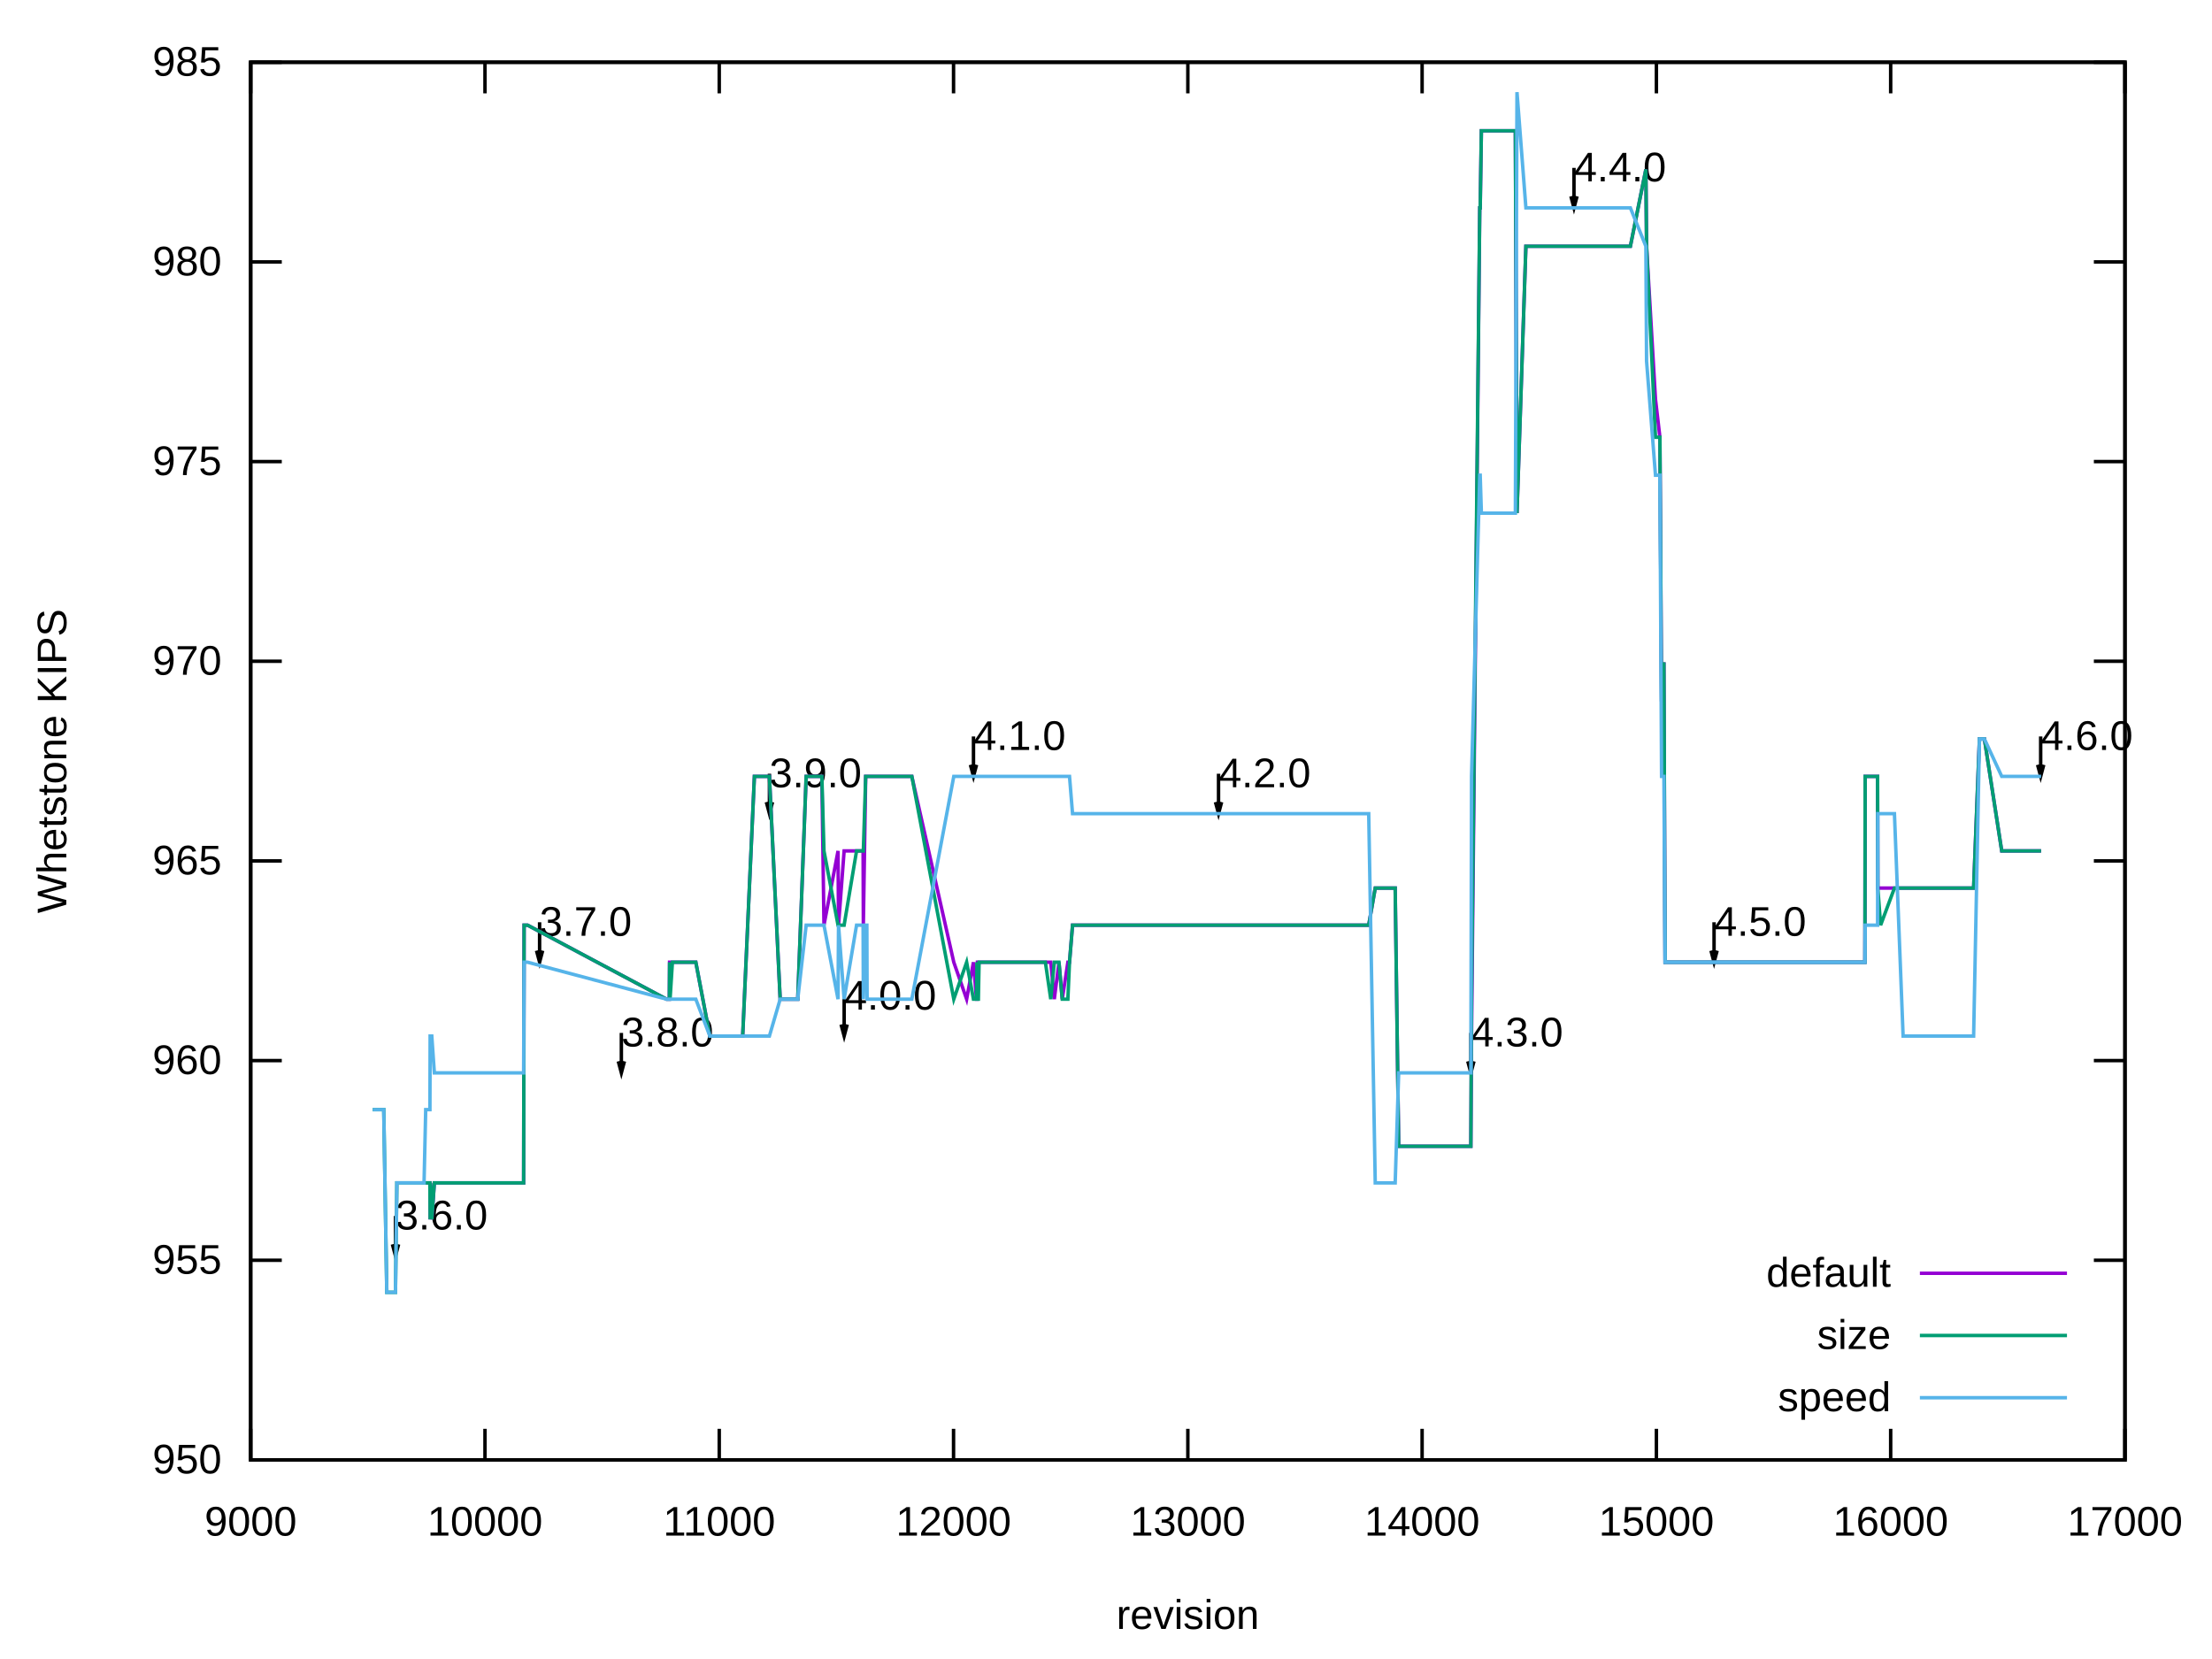
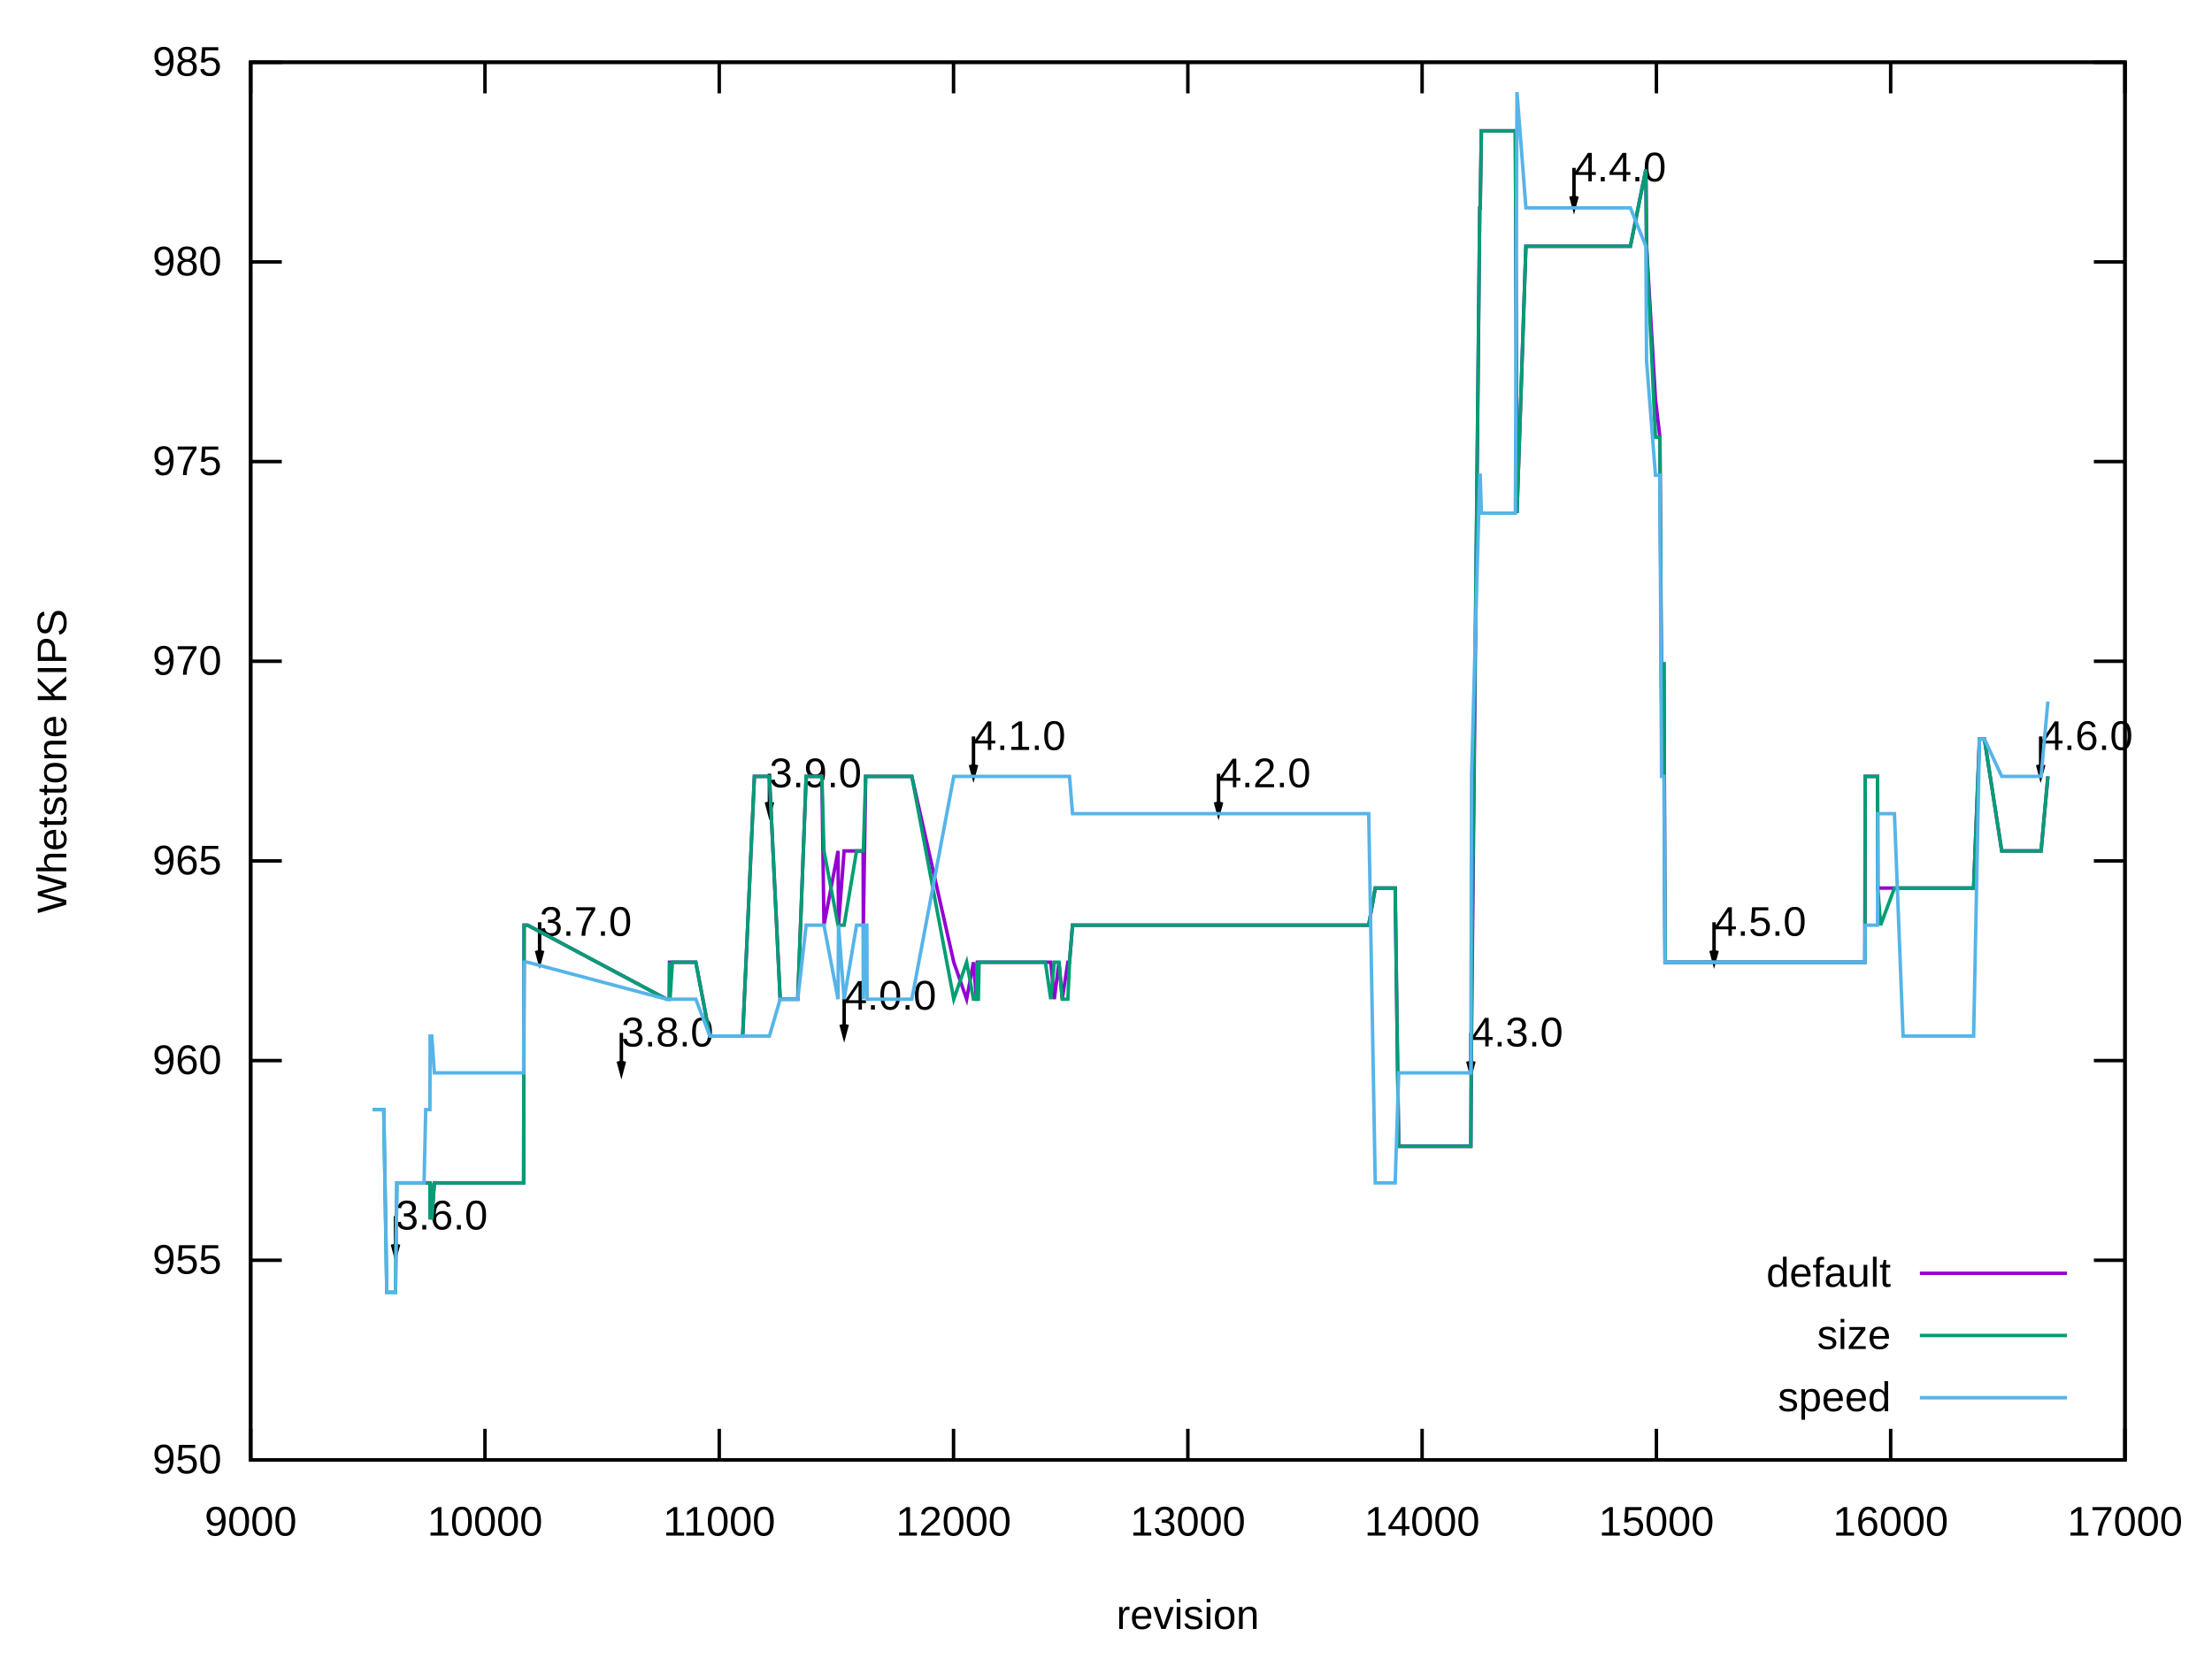
<svg xmlns="http://www.w3.org/2000/svg" xmlns:xlink="http://www.w3.org/1999/xlink" width="640" height="480" viewBox="0 0 640 480">
  <g id="gnuplot_canvas">
    <rect x="0" y="0" width="640" height="480" fill="none" />
    <defs>
      <circle id="gpDot" r="0.5" stroke-width="0.5" stroke="currentColor" />
      <path id="gpPt0" stroke-width="0.222" stroke="currentColor" d="M-1,0 h2 M0,-1 v2" />
      <path id="gpPt1" stroke-width="0.222" stroke="currentColor" d="M-1,-1 L1,1 M1,-1 L-1,1" />
      <path id="gpPt2" stroke-width="0.222" stroke="currentColor" d="M-1,0 L1,0 M0,-1 L0,1 M-1,-1 L1,1 M-1,1 L1,-1" />
      <rect id="gpPt3" stroke-width="0.222" stroke="currentColor" x="-1" y="-1" width="2" height="2" />
      <rect id="gpPt4" stroke-width="0.222" stroke="currentColor" fill="currentColor" x="-1" y="-1" width="2" height="2" />
      <circle id="gpPt5" stroke-width="0.222" stroke="currentColor" cx="0" cy="0" r="1" />
      <use xlink:href="#gpPt5" id="gpPt6" fill="currentColor" stroke="none" />
      <path id="gpPt7" stroke-width="0.222" stroke="currentColor" d="M0,-1.33 L-1.33,0.67 L1.33,0.67 z" />
      <use xlink:href="#gpPt7" id="gpPt8" fill="currentColor" stroke="none" />
      <use xlink:href="#gpPt7" id="gpPt9" stroke="currentColor" transform="rotate(180)" />
      <use xlink:href="#gpPt9" id="gpPt10" fill="currentColor" stroke="none" />
      <use xlink:href="#gpPt3" id="gpPt11" stroke="currentColor" transform="rotate(45)" />
      <use xlink:href="#gpPt11" id="gpPt12" fill="currentColor" stroke="none" />
      <path id="gpPt13" stroke-width="0.222" stroke="currentColor" d="M0,1.330 L1.265,0.411 L0.782,-1.067 L-0.782,-1.076 L-1.265,0.411 z" />
      <use xlink:href="#gpPt13" id="gpPt14" fill="currentColor" stroke="none" />
      <filter id="textbox" filterUnits="objectBoundingBox" x="0" y="0" height="1" width="1">
        <feFlood flood-color="white" flood-opacity="1" result="bgnd" />
        <feComposite in="SourceGraphic" in2="bgnd" operator="atop" />
      </filter>
      <filter id="greybox" filterUnits="objectBoundingBox" x="0" y="0" height="1" width="1">
        <feFlood flood-color="lightgrey" flood-opacity="1" result="grey" />
        <feComposite in="SourceGraphic" in2="grey" operator="atop" />
      </filter>
    </defs>
    <g fill="none" color="white" stroke="currentColor" stroke-width="1.00" stroke-linecap="butt" stroke-linejoin="miter">
</g>
    <g fill="none" color="black" stroke="currentColor" stroke-width="1.00" stroke-linecap="butt" stroke-linejoin="miter">
      <path stroke="black" d="M72.53,422.40 L81.53,422.40 M614.82,422.40 L605.82,422.40  " />
      <g transform="translate(64.14,426.30)" stroke="none" fill="black" font-family="Arial" font-size="12.00" text-anchor="end">
        <text>
          <tspan font-family="Arial"> 950</tspan>
        </text>
      </g>
    </g>
    <g fill="none" color="black" stroke="currentColor" stroke-width="1.00" stroke-linecap="butt" stroke-linejoin="miter">
      <path stroke="black" d="M72.53,364.63 L81.53,364.63 M614.82,364.63 L605.82,364.63  " />
      <g transform="translate(64.14,368.53)" stroke="none" fill="black" font-family="Arial" font-size="12.00" text-anchor="end">
        <text>
          <tspan font-family="Arial"> 955</tspan>
        </text>
      </g>
    </g>
    <g fill="none" color="black" stroke="currentColor" stroke-width="1.00" stroke-linecap="butt" stroke-linejoin="miter">
      <path stroke="black" d="M72.53,306.86 L81.53,306.86 M614.82,306.86 L605.82,306.86  " />
      <g transform="translate(64.14,310.76)" stroke="none" fill="black" font-family="Arial" font-size="12.00" text-anchor="end">
        <text>
          <tspan font-family="Arial"> 960</tspan>
        </text>
      </g>
    </g>
    <g fill="none" color="black" stroke="currentColor" stroke-width="1.00" stroke-linecap="butt" stroke-linejoin="miter">
      <path stroke="black" d="M72.53,249.09 L81.53,249.09 M614.82,249.09 L605.82,249.09  " />
      <g transform="translate(64.14,252.99)" stroke="none" fill="black" font-family="Arial" font-size="12.00" text-anchor="end">
        <text>
          <tspan font-family="Arial"> 965</tspan>
        </text>
      </g>
    </g>
    <g fill="none" color="black" stroke="currentColor" stroke-width="1.00" stroke-linecap="butt" stroke-linejoin="miter">
      <path stroke="black" d="M72.53,191.32 L81.53,191.32 M614.82,191.32 L605.82,191.32  " />
      <g transform="translate(64.14,195.22)" stroke="none" fill="black" font-family="Arial" font-size="12.00" text-anchor="end">
        <text>
          <tspan font-family="Arial"> 970</tspan>
        </text>
      </g>
    </g>
    <g fill="none" color="black" stroke="currentColor" stroke-width="1.00" stroke-linecap="butt" stroke-linejoin="miter">
      <path stroke="black" d="M72.53,133.55 L81.53,133.55 M614.82,133.55 L605.82,133.55  " />
      <g transform="translate(64.14,137.45)" stroke="none" fill="black" font-family="Arial" font-size="12.00" text-anchor="end">
        <text>
          <tspan font-family="Arial"> 975</tspan>
        </text>
      </g>
    </g>
    <g fill="none" color="black" stroke="currentColor" stroke-width="1.00" stroke-linecap="butt" stroke-linejoin="miter">
      <path stroke="black" d="M72.53,75.78 L81.53,75.78 M614.82,75.78 L605.82,75.78  " />
      <g transform="translate(64.14,79.68)" stroke="none" fill="black" font-family="Arial" font-size="12.00" text-anchor="end">
        <text>
          <tspan font-family="Arial"> 980</tspan>
        </text>
      </g>
    </g>
    <g fill="none" color="black" stroke="currentColor" stroke-width="1.00" stroke-linecap="butt" stroke-linejoin="miter">
      <path stroke="black" d="M72.53,18.01 L81.53,18.01 M614.82,18.01 L605.82,18.01  " />
      <g transform="translate(64.14,21.91)" stroke="none" fill="black" font-family="Arial" font-size="12.00" text-anchor="end">
        <text>
          <tspan font-family="Arial"> 985</tspan>
        </text>
      </g>
    </g>
    <g fill="none" color="black" stroke="currentColor" stroke-width="1.00" stroke-linecap="butt" stroke-linejoin="miter">
      <path stroke="black" d="M72.53,422.40 L72.53,413.40 M72.53,18.01 L72.53,27.01  " />
      <g transform="translate(72.53,444.30)" stroke="none" fill="black" font-family="Arial" font-size="12.00" text-anchor="middle">
        <text>
          <tspan font-family="Arial"> 9000</tspan>
        </text>
      </g>
    </g>
    <g fill="none" color="black" stroke="currentColor" stroke-width="1.00" stroke-linecap="butt" stroke-linejoin="miter">
      <path stroke="black" d="M140.32,422.40 L140.32,413.40 M140.32,18.01 L140.32,27.01  " />
      <g transform="translate(140.32,444.30)" stroke="none" fill="black" font-family="Arial" font-size="12.00" text-anchor="middle">
        <text>
          <tspan font-family="Arial"> 10000</tspan>
        </text>
      </g>
    </g>
    <g fill="none" color="black" stroke="currentColor" stroke-width="1.00" stroke-linecap="butt" stroke-linejoin="miter">
      <path stroke="black" d="M208.10,422.40 L208.10,413.40 M208.10,18.01 L208.10,27.01  " />
      <g transform="translate(208.10,444.30)" stroke="none" fill="black" font-family="Arial" font-size="12.00" text-anchor="middle">
        <text>
          <tspan font-family="Arial"> 11000</tspan>
        </text>
      </g>
    </g>
    <g fill="none" color="black" stroke="currentColor" stroke-width="1.00" stroke-linecap="butt" stroke-linejoin="miter">
      <path stroke="black" d="M275.89,422.40 L275.89,413.40 M275.89,18.01 L275.89,27.01  " />
      <g transform="translate(275.89,444.30)" stroke="none" fill="black" font-family="Arial" font-size="12.00" text-anchor="middle">
        <text>
          <tspan font-family="Arial"> 12000</tspan>
        </text>
      </g>
    </g>
    <g fill="none" color="black" stroke="currentColor" stroke-width="1.00" stroke-linecap="butt" stroke-linejoin="miter">
      <path stroke="black" d="M343.68,422.40 L343.68,413.40 M343.68,18.01 L343.68,27.01  " />
      <g transform="translate(343.68,444.30)" stroke="none" fill="black" font-family="Arial" font-size="12.00" text-anchor="middle">
        <text>
          <tspan font-family="Arial"> 13000</tspan>
        </text>
      </g>
    </g>
    <g fill="none" color="black" stroke="currentColor" stroke-width="1.00" stroke-linecap="butt" stroke-linejoin="miter">
      <path stroke="black" d="M411.46,422.40 L411.46,413.40 M411.46,18.01 L411.46,27.01  " />
      <g transform="translate(411.46,444.30)" stroke="none" fill="black" font-family="Arial" font-size="12.00" text-anchor="middle">
        <text>
          <tspan font-family="Arial"> 14000</tspan>
        </text>
      </g>
    </g>
    <g fill="none" color="black" stroke="currentColor" stroke-width="1.00" stroke-linecap="butt" stroke-linejoin="miter">
      <path stroke="black" d="M479.25,422.40 L479.25,413.40 M479.25,18.01 L479.25,27.01  " />
      <g transform="translate(479.25,444.30)" stroke="none" fill="black" font-family="Arial" font-size="12.00" text-anchor="middle">
        <text>
          <tspan font-family="Arial"> 15000</tspan>
        </text>
      </g>
    </g>
    <g fill="none" color="black" stroke="currentColor" stroke-width="1.00" stroke-linecap="butt" stroke-linejoin="miter">
      <path stroke="black" d="M547.03,422.40 L547.03,413.40 M547.03,18.01 L547.03,27.01  " />
      <g transform="translate(547.03,444.30)" stroke="none" fill="black" font-family="Arial" font-size="12.00" text-anchor="middle">
        <text>
          <tspan font-family="Arial"> 16000</tspan>
        </text>
      </g>
    </g>
    <g fill="none" color="black" stroke="currentColor" stroke-width="1.00" stroke-linecap="butt" stroke-linejoin="miter">
      <path stroke="black" d="M614.82,422.40 L614.82,413.40 M614.82,18.01 L614.82,27.01  " />
      <g transform="translate(614.82,444.30)" stroke="none" fill="black" font-family="Arial" font-size="12.00" text-anchor="middle">
        <text>
          <tspan font-family="Arial"> 17000</tspan>
        </text>
      </g>
    </g>
    <g fill="none" color="black" stroke="currentColor" stroke-width="1.00" stroke-linecap="butt" stroke-linejoin="miter">
</g>
    <g fill="none" color="black" stroke="currentColor" stroke-width="1.00" stroke-linecap="butt" stroke-linejoin="miter">
      <path stroke="black" d="M72.53,18.01 L72.53,422.40 L614.82,422.40 L614.82,18.01 L72.53,18.01 Z  " />
      <g transform="translate(114.42,355.72)" stroke="none" fill="black" font-family="Arial" font-size="12.00" text-anchor="start">
        <text>
          <tspan font-family="Arial">3.6.0</tspan>
        </text>
      </g>
      <g transform="translate(156.11,270.75)" stroke="none" fill="black" font-family="Arial" font-size="12.00" text-anchor="start">
        <text>
          <tspan font-family="Arial">3.7.0</tspan>
        </text>
      </g>
      <g transform="translate(179.77,302.76)" stroke="none" fill="black" font-family="Arial" font-size="12.00" text-anchor="start">
        <text>
          <tspan font-family="Arial">3.8.0</tspan>
        </text>
      </g>
      <g transform="translate(222.61,227.77)" stroke="none" fill="black" font-family="Arial" font-size="12.00" text-anchor="start">
        <text>
          <tspan font-family="Arial">3.9.0</tspan>
        </text>
      </g>
      <g transform="translate(244.23,292.11)" stroke="none" fill="black" font-family="Arial" font-size="12.00" text-anchor="start">
        <text>
          <tspan font-family="Arial">4.0.0</tspan>
        </text>
      </g>
      <g transform="translate(281.65,216.98)" stroke="none" fill="black" font-family="Arial" font-size="12.00" text-anchor="start">
        <text>
          <tspan font-family="Arial">4.1.0</tspan>
        </text>
      </g>
      <g transform="translate(352.55,227.77)" stroke="none" fill="black" font-family="Arial" font-size="12.00" text-anchor="start">
        <text>
          <tspan font-family="Arial">4.2.0</tspan>
        </text>
      </g>
      <g transform="translate(425.56,302.76)" stroke="none" fill="black" font-family="Arial" font-size="12.00" text-anchor="start">
        <text>
          <tspan font-family="Arial">4.3.0</tspan>
        </text>
      </g>
      <g transform="translate(455.39,52.48)" stroke="none" fill="black" font-family="Arial" font-size="12.00" text-anchor="start">
        <text>
          <tspan font-family="Arial">4.4.0</tspan>
        </text>
      </g>
      <g transform="translate(495.92,270.75)" stroke="none" fill="black" font-family="Arial" font-size="12.00" text-anchor="start">
        <text>
          <tspan font-family="Arial">4.5.0</tspan>
        </text>
      </g>
      <g transform="translate(590.42,216.98)" stroke="none" fill="black" font-family="Arial" font-size="12.00" text-anchor="start">
        <text>
          <tspan font-family="Arial">4.6.0</tspan>
        </text>
      </g>
    </g>
    <g fill="none" color="black" stroke="currentColor" stroke-width="1.00" stroke-linecap="butt" stroke-linejoin="miter">
      <path stroke="black" d="M113.54,360.02 L114.43,363.36 L115.32,360.02 M114.43,351.81 L114.43,363.36  " />
    </g>
    <g fill="none" color="black" stroke="currentColor" stroke-width="1.00" stroke-linecap="butt" stroke-linejoin="miter">
      <path stroke="black" d="M155.23,275.05 L156.12,278.39 L157.01,275.05 M156.12,266.84 L156.12,278.39  " />
    </g>
    <g fill="none" color="black" stroke="currentColor" stroke-width="1.00" stroke-linecap="butt" stroke-linejoin="miter">
      <path stroke="black" d="M178.89,307.07 L179.78,310.41 L180.67,307.07 M179.78,298.85 L179.78,310.41  " />
    </g>
    <g fill="none" color="black" stroke="currentColor" stroke-width="1.00" stroke-linecap="butt" stroke-linejoin="miter">
      <path stroke="black" d="M221.73,232.07 L222.62,235.41 L223.51,232.07 M222.62,223.86 L222.62,235.41  " />
    </g>
    <g fill="none" color="black" stroke="currentColor" stroke-width="1.00" stroke-linecap="butt" stroke-linejoin="miter">
      <path stroke="black" d="M243.35,296.42 L244.24,299.76 L245.13,296.42 M244.24,288.20 L244.24,299.76  " />
    </g>
    <g fill="none" color="black" stroke="currentColor" stroke-width="1.00" stroke-linecap="butt" stroke-linejoin="miter">
      <path stroke="black" d="M280.77,221.28 L281.66,224.62 L282.55,221.28 M281.66,213.07 L281.66,224.62  " />
    </g>
    <g fill="none" color="black" stroke="currentColor" stroke-width="1.00" stroke-linecap="butt" stroke-linejoin="miter">
      <path stroke="black" d="M351.67,232.07 L352.56,235.41 L353.45,232.07 M352.56,223.86 L352.56,235.41  " />
    </g>
    <g fill="none" color="black" stroke="currentColor" stroke-width="1.00" stroke-linecap="butt" stroke-linejoin="miter">
      <path stroke="black" d="M424.68,307.07 L425.57,310.41 L426.46,307.07 M425.57,298.85 L425.57,310.41  " />
    </g>
    <g fill="none" color="black" stroke="currentColor" stroke-width="1.00" stroke-linecap="butt" stroke-linejoin="miter">
      <path stroke="black" d="M454.51,56.79 L455.40,60.13 L456.29,56.79 M455.40,48.57 L455.40,60.13  " />
    </g>
    <g fill="none" color="black" stroke="currentColor" stroke-width="1.00" stroke-linecap="butt" stroke-linejoin="miter">
      <path stroke="black" d="M495.04,275.05 L495.93,278.39 L496.82,275.05 M495.93,266.84 L495.93,278.39  " />
    </g>
    <g fill="none" color="black" stroke="currentColor" stroke-width="1.00" stroke-linecap="butt" stroke-linejoin="miter">
      <path stroke="black" d="M589.54,221.28 L590.43,224.62 L591.32,221.28 M590.43,213.07 L590.43,224.62  " />
    </g>
    <g fill="none" color="black" stroke="currentColor" stroke-width="1.00" stroke-linecap="butt" stroke-linejoin="miter">
</g>
    <g id="gnuplot_plot_1">
      <g fill="none" color="black" stroke="currentColor" stroke-width="1.00" stroke-linecap="butt" stroke-linejoin="miter">
        <g transform="translate(547.09,372.30)" stroke="none" fill="black" font-family="Arial" font-size="12.00" text-anchor="end">
          <text>
            <tspan font-family="Arial">default</tspan>
          </text>
        </g>
      </g>
      <g fill="none" color="black" stroke="currentColor" stroke-width="1.00" stroke-linecap="butt" stroke-linejoin="miter">
-         <path stroke="rgb(148,   0, 211)" d="M555.48,368.40 L598.04,368.40 M123.17,342.25 L123.44,342.25 L124.12,342.25 L124.32,342.25 L124.39,342.25 L124.45,352.82   L124.52,342.25 L124.93,352.82 L125.67,342.25 L126.08,342.25 L126.15,342.25 L126.28,342.25 L126.56,342.25 L126.96,342.25   L127.23,342.25 L127.30,342.25 L127.78,342.25 L127.98,342.25 L128.05,342.25 L128.11,342.25 L128.79,342.25 L128.93,342.25   L129.20,342.25 L132.11,342.25 L136.86,342.25 L137.13,342.25 L137.27,342.25 L137.33,342.25 L137.67,342.25 L151.37,342.25   L151.50,342.25 L151.64,267.68 L152.11,267.68 L152.59,267.68 L152.65,267.68 L192.85,289.09 L193.33,289.09 L193.60,289.09   L193.66,289.09 L193.73,278.40 L193.87,278.40 L194.55,278.40 L201.32,278.40 L205.39,299.77 L206.34,299.77 L214.00,299.77   L214.88,299.77 L218.27,224.63 L222.61,224.63 L225.73,289.09 L230.47,289.09 L230.81,289.09 L233.25,224.63 L237.59,224.63   L237.79,224.63 L238.40,267.68 L242.47,246.20 L242.61,267.68 L244.23,246.20 L247.83,246.20 L249.72,246.20 L249.79,267.68   L250.47,224.63 L250.81,224.63 L250.88,224.63 L251.28,224.63 L251.35,224.63 L257.04,224.63 L263.82,224.63 L275.96,278.40   L279.68,289.09 L281.65,278.40 L282.53,289.09 L282.67,289.09 L282.80,278.40 L283.07,278.40 L283.28,278.40 L283.62,278.40   L302.46,278.40 L304.02,278.40 L305.04,289.09 L306.39,278.40 L307.34,289.09 L308.97,278.40 L309.44,278.40 L310.32,267.68   L319.41,267.68 L321.51,267.68 L322.59,267.68 L322.80,267.68 L326.46,267.68 L329.03,267.68 L329.78,267.68 L331.95,267.68   L334.32,267.68 L335.20,267.68 L336.29,267.68 L336.90,267.68 L341.57,267.68 L352.55,267.68 L357.23,267.68 L364.01,267.68   L377.23,267.68 L390.38,267.68 L391.74,267.68 L394.38,267.68 L396.01,267.68 L397.90,256.95 L398.18,256.95 L398.79,256.95   L399.60,256.95 L400.95,256.95 L403.67,256.95 L404.68,331.65 L411.46,331.65 L423.93,331.65 L425.56,331.65 L425.76,299.77   L428.14,60.14 L428.27,60.14 L428.61,37.84 L431.80,37.84 L434.92,37.84 L436.54,37.84 L438.44,37.84 L438.91,148.47   L441.49,71.25 L441.83,71.25 L442.17,71.25 L443.46,71.25 L446.03,71.25 L447.25,71.25 L455.39,71.25 L455.52,71.25   L459.59,71.25 L461.49,71.25 L466.84,71.25 L471.72,71.25 L476.20,49.00 L476.40,71.25 L478.98,115.50 L480.26,126.51   L480.74,202.97 L481.21,192.11 L481.42,192.11 L481.76,278.40 L483.31,278.40 L485.55,278.40 L486.30,278.40 L487.18,278.40   L487.25,278.40 L487.31,278.40 L490.91,278.40 L495.52,278.40 L495.92,278.40 L500.74,278.40 L507.58,278.40 L508.73,278.40   L509.82,278.40 L512.19,278.40 L516.53,278.40 L518.56,278.40 L524.60,278.40 L528.32,278.40 L528.39,278.40 L531.31,278.40   L539.58,278.40 L539.65,224.63 L543.24,224.63 L543.31,256.95 L544.12,256.95 L548.12,256.95 L550.63,256.95 L557.41,256.95   L558.96,256.95 L561.95,256.95 L562.83,256.95 L567.71,256.95 L568.12,256.95 L570.08,256.95 L570.83,256.95 L571.03,256.95   L572.72,213.80 L574.15,213.80 L579.16,246.20 L583.10,246.20 L590.42,246.20 L590.55,246.20  " />
+         <path stroke="rgb(148,   0, 211)" d="M555.48,368.40 L598.04,368.40 M123.17,342.25 L123.44,342.25 L124.12,342.25 L124.32,342.25 L124.39,342.25 L124.45,352.82   L124.52,342.25 L124.93,352.82 L125.67,342.25 L126.08,342.25 L126.15,342.25 L126.28,342.25 L126.56,342.25 L126.96,342.25   L127.23,342.25 L127.30,342.25 L127.78,342.25 L127.98,342.25 L128.05,342.25 L128.11,342.25 L128.79,342.25 L128.93,342.25   L129.20,342.25 L132.11,342.25 L136.86,342.25 L137.13,342.25 L137.27,342.25 L137.33,342.25 L137.67,342.25 L151.37,342.25   L151.50,342.25 L151.64,267.68 L152.11,267.68 L152.59,267.68 L152.65,267.68 L192.85,289.09 L193.33,289.09 L193.60,289.09   L193.66,289.09 L193.73,278.40 L193.87,278.40 L194.55,278.40 L201.32,278.40 L205.39,299.77 L206.34,299.77 L214.00,299.77   L214.88,299.77 L218.27,224.63 L222.61,224.63 L225.73,289.09 L230.47,289.09 L230.81,289.09 L233.25,224.63 L237.59,224.63   L237.79,224.63 L238.40,267.68 L242.47,246.20 L242.61,267.68 L244.23,246.20 L247.83,246.20 L249.72,246.20 L249.79,267.68   L250.47,224.63 L250.81,224.63 L250.88,224.63 L251.28,224.63 L251.35,224.63 L257.04,224.63 L263.82,224.63 L275.96,278.40   L279.68,289.09 L281.65,278.40 L282.53,289.09 L282.67,289.09 L282.80,278.40 L283.07,278.40 L283.28,278.40 L283.62,278.40   L302.46,278.40 L304.02,278.40 L305.04,289.09 L306.39,278.40 L307.34,289.09 L308.97,278.40 L309.44,278.40 L310.32,267.68   L319.41,267.68 L321.51,267.68 L322.59,267.68 L322.80,267.68 L326.46,267.68 L329.03,267.68 L329.78,267.68 L331.95,267.68   L334.32,267.68 L335.20,267.68 L336.29,267.68 L336.90,267.68 L341.57,267.68 L352.55,267.68 L357.23,267.68 L364.01,267.68   L377.23,267.68 L390.38,267.68 L391.74,267.68 L394.38,267.68 L396.01,267.68 L397.90,256.95 L398.18,256.95 L398.79,256.95   L399.60,256.95 L400.95,256.95 L403.67,256.95 L404.68,331.65 L411.46,331.65 L423.93,331.65 L425.56,331.65 L425.76,299.77   L428.14,60.14 L428.27,60.14 L428.61,37.84 L431.80,37.84 L434.92,37.84 L436.54,37.84 L438.44,37.84 L438.91,148.47   L441.49,71.25 L441.83,71.25 L442.17,71.25 L443.46,71.25 L446.03,71.25 L447.25,71.25 L455.39,71.25 L455.52,71.25   L459.59,71.25 L461.49,71.25 L466.84,71.25 L471.72,71.25 L476.20,49.00 L476.40,71.25 L478.98,115.50 L480.26,126.51   L480.74,202.97 L481.21,192.11 L481.42,192.11 L481.76,278.40 L483.31,278.40 L485.55,278.40 L486.30,278.40 L487.18,278.40   L487.25,278.40 L487.31,278.40 L490.91,278.40 L495.52,278.40 L495.92,278.40 L500.74,278.40 L507.58,278.40 L508.73,278.40   L509.82,278.40 L512.19,278.40 L516.53,278.40 L518.56,278.40 L524.60,278.40 L528.32,278.40 L528.39,278.40 L531.31,278.40   L539.58,278.40 L539.65,224.63 L543.24,224.63 L543.31,256.95 L544.12,256.95 L548.12,256.95 L550.63,256.95 L557.41,256.95   L558.96,256.95 L561.95,256.95 L562.83,256.95 L567.71,256.95 L568.12,256.95 L570.08,256.95 L570.83,256.95 L571.03,256.95   L572.72,213.80 L574.15,213.80 L579.16,246.20 L583.10,246.20 L590.42,246.20 L590.55,246.20 L592.52,224.63  " />
      </g>
    </g>
    <g id="gnuplot_plot_2">
      <g fill="none" color="black" stroke="currentColor" stroke-width="1.00" stroke-linecap="butt" stroke-linejoin="miter">
        <g transform="translate(547.09,390.30)" stroke="none" fill="black" font-family="Arial" font-size="12.00" text-anchor="end">
          <text>
            <tspan font-family="Arial">size</tspan>
          </text>
        </g>
      </g>
      <g fill="none" color="black" stroke="currentColor" stroke-width="1.00" stroke-linecap="butt" stroke-linejoin="miter">
-         <path stroke="rgb(  0, 158, 115)" d="M555.48,386.40 L598.04,386.40 M107.85,321.05 L109.13,321.05 L109.81,321.05 L111.03,321.05 L111.91,373.90 L112.46,373.90   L112.93,373.90 L113.27,373.90 L113.34,373.90 L113.41,373.90 L113.47,373.90 L114.42,373.90 L114.83,342.25 L115.37,342.25   L115.57,342.25 L115.64,342.25 L115.71,342.25 L115.78,342.25 L115.91,342.25 L116.25,342.25 L116.32,342.25 L116.52,342.25   L116.66,342.25 L116.79,342.25 L116.86,342.25 L117.20,342.25 L117.40,342.25 L117.54,342.25 L117.61,342.25 L117.68,342.25   L118.56,342.25 L120.45,342.25 L122.01,342.25 L122.69,342.25 L123.17,342.25 L123.44,342.25 L124.12,342.25 L124.32,342.25   L124.39,342.25 L124.45,352.82 L124.52,342.25 L124.93,352.82 L125.67,342.25 L126.08,342.25 L126.15,342.25 L126.28,342.25   L126.56,342.25 L126.96,342.25 L127.23,342.25 L127.30,342.25 L127.78,342.25 L127.98,342.25 L128.05,342.25 L128.11,342.25   L128.79,342.25 L128.93,342.25 L129.20,342.25 L132.11,342.25 L136.86,342.25 L137.13,342.25 L137.27,342.25 L137.33,342.25   L137.67,342.25 L151.37,342.25 L151.50,342.25 L151.64,267.68 L152.11,267.68 L152.59,267.68 L152.65,267.68 L192.85,289.09   L193.33,289.09 L193.60,289.09 L193.66,289.09 L193.73,278.40 L193.87,289.09 L194.55,278.40 L201.32,278.40 L205.39,299.77   L206.34,299.77 L214.00,299.77 L214.88,299.77 L218.27,224.63 L222.61,224.63 L225.73,289.09 L230.47,289.09 L230.81,289.09   L233.25,224.63 L237.59,224.63 L237.79,224.63 L238.40,246.20 L242.47,267.68 L242.61,267.68 L244.23,267.68 L247.83,246.20   L249.72,246.20 L249.79,246.20 L250.47,224.63 L250.81,224.63 L250.88,224.63 L251.28,224.63 L251.35,224.63 L257.04,224.63   L263.82,224.63 L275.96,289.09 L279.68,278.40 L281.65,289.09 L282.53,289.09 L282.67,278.40 L282.80,289.09 L283.07,289.09   L283.28,278.40 L283.62,278.40 L302.46,278.40 L304.02,289.09 L305.04,278.40 L306.39,278.40 L307.34,289.09 L308.97,289.09   L309.44,278.40 L310.32,267.68 L319.41,267.68 L321.51,267.68 L322.59,267.68 L322.80,267.68 L326.46,267.68 L329.03,267.68   L329.78,267.68 L331.95,267.68 L334.32,267.68 L335.20,267.68 L336.29,267.68 L336.90,267.68 L341.57,267.68 L352.55,267.68   L357.23,267.68 L364.01,267.68 L377.23,267.68 L390.38,267.68 L391.74,267.68 L394.38,267.68 L396.01,267.68 L397.90,256.95   L398.18,256.95 L398.79,256.95 L399.60,256.95 L400.95,256.95 L403.67,256.95 L404.68,331.65 L411.46,331.65 L423.93,331.65   L425.56,331.65 L425.76,289.09 L428.14,60.14 L428.27,60.14 L428.61,37.84 L431.80,37.84 L434.92,37.84 L436.54,37.84   L438.44,37.84 L438.91,148.47 L441.49,71.25 L441.83,71.25 L442.17,71.25 L443.46,71.25 L446.03,71.25 L447.25,71.25   L455.39,71.25 L455.52,71.25 L459.59,71.25 L461.49,71.25 L466.84,71.25 L471.72,71.25 L476.20,49.00 L476.40,71.25   L478.98,126.51 L480.26,126.51 L480.74,202.97 L481.21,192.11 L481.42,192.11 L481.76,278.40 L483.31,278.40 L485.55,278.40   L486.30,278.40 L487.18,278.40 L487.25,278.40 L487.31,278.40 L490.91,278.40 L495.52,278.40 L495.92,278.40 L500.74,278.40   L507.58,278.40 L508.73,278.40 L509.82,278.40 L512.19,278.40 L516.53,278.40 L518.56,278.40 L524.60,278.40 L528.32,278.40   L528.39,278.40 L531.31,278.40 L539.58,278.40 L539.65,224.63 L543.24,224.63 L543.31,256.95 L544.12,267.68 L548.12,256.95   L550.63,256.95 L557.41,256.95 L558.96,256.95 L561.95,256.95 L562.83,256.95 L567.71,256.95 L568.12,256.95 L570.08,256.95   L570.83,256.95 L571.03,256.95 L572.72,213.80 L574.15,213.80 L579.16,246.20 L583.10,246.20 L590.42,246.20 L590.55,246.20    " />
+         <path stroke="rgb(  0, 158, 115)" d="M555.48,386.40 L598.04,386.40 M107.85,321.05 L109.13,321.05 L109.81,321.05 L111.03,321.05 L111.91,373.90 L112.46,373.90   L112.93,373.90 L113.27,373.90 L113.34,373.90 L113.41,373.90 L113.47,373.90 L114.42,373.90 L114.83,342.25 L115.37,342.25   L115.57,342.25 L115.64,342.25 L115.71,342.25 L115.78,342.25 L115.91,342.25 L116.25,342.25 L116.32,342.25 L116.52,342.25   L116.66,342.25 L116.79,342.25 L116.86,342.25 L117.20,342.25 L117.40,342.25 L117.54,342.25 L117.61,342.25 L117.68,342.25   L118.56,342.25 L120.45,342.25 L122.01,342.25 L122.69,342.25 L123.17,342.25 L123.44,342.25 L124.12,342.25 L124.32,342.25   L124.39,342.25 L124.45,352.82 L124.52,342.25 L124.93,352.82 L125.67,342.25 L126.08,342.25 L126.15,342.25 L126.28,342.25   L126.56,342.25 L126.96,342.25 L127.23,342.25 L127.30,342.25 L127.78,342.25 L127.98,342.25 L128.05,342.25 L128.11,342.25   L128.79,342.25 L128.93,342.25 L129.20,342.25 L132.11,342.25 L136.86,342.25 L137.13,342.25 L137.27,342.25 L137.33,342.25   L137.67,342.25 L151.37,342.25 L151.50,342.25 L151.64,267.68 L152.11,267.68 L152.59,267.68 L152.65,267.68 L192.85,289.09   L193.33,289.09 L193.60,289.09 L193.66,289.09 L193.73,278.40 L193.87,289.09 L194.55,278.40 L201.32,278.40 L205.39,299.77   L206.34,299.77 L214.00,299.77 L214.88,299.77 L218.27,224.63 L222.61,224.63 L225.73,289.09 L230.47,289.09 L230.81,289.09   L233.25,224.63 L237.59,224.63 L237.79,224.63 L238.40,246.20 L242.47,267.68 L242.61,267.68 L244.23,267.68 L247.83,246.20   L249.72,246.20 L249.79,246.20 L250.47,224.63 L250.81,224.63 L250.88,224.63 L251.28,224.63 L251.35,224.63 L257.04,224.63   L263.82,224.63 L275.96,289.09 L279.68,278.40 L281.65,289.09 L282.53,289.09 L282.67,278.40 L282.80,289.09 L283.07,289.09   L283.28,278.40 L283.62,278.40 L302.46,278.40 L304.02,289.09 L305.04,278.40 L306.39,278.40 L307.34,289.09 L308.97,289.09   L309.44,278.40 L310.32,267.68 L319.41,267.68 L321.51,267.68 L322.59,267.68 L322.80,267.68 L326.46,267.68 L329.03,267.68   L329.78,267.68 L331.95,267.68 L334.32,267.68 L335.20,267.68 L336.29,267.68 L336.90,267.68 L341.57,267.68 L352.55,267.68   L357.23,267.68 L364.01,267.68 L377.23,267.68 L390.38,267.68 L391.74,267.68 L394.38,267.68 L396.01,267.68 L397.90,256.95   L398.18,256.95 L398.79,256.95 L399.60,256.95 L400.95,256.95 L403.67,256.95 L404.68,331.65 L411.46,331.65 L423.93,331.65   L425.56,331.65 L425.76,289.09 L428.14,60.14 L428.27,60.14 L428.61,37.84 L431.80,37.84 L434.92,37.84 L436.54,37.84   L438.44,37.84 L438.91,148.47 L441.49,71.25 L441.83,71.25 L442.17,71.25 L443.46,71.25 L446.03,71.25 L447.25,71.25   L455.39,71.25 L455.52,71.25 L459.59,71.25 L461.49,71.25 L466.84,71.25 L471.72,71.25 L476.20,49.00 L476.40,71.25   L478.98,126.51 L480.26,126.51 L480.74,202.97 L481.21,192.11 L481.42,192.11 L481.76,278.40 L483.31,278.40 L485.55,278.40   L486.30,278.40 L487.18,278.40 L487.25,278.40 L487.31,278.40 L490.91,278.40 L495.52,278.40 L495.92,278.40 L500.74,278.40   L507.58,278.40 L508.73,278.40 L509.82,278.40 L512.19,278.40 L516.53,278.40 L518.56,278.40 L524.60,278.40 L528.32,278.40   L528.39,278.40 L531.31,278.40 L539.58,278.40 L539.65,224.63 L543.24,224.63 L543.31,256.95 L544.12,267.68 L548.12,256.95   L550.63,256.95 L557.41,256.95 L558.96,256.95 L561.95,256.95 L562.83,256.95 L567.71,256.95 L568.12,256.95 L570.08,256.95   L570.83,256.95 L571.03,256.95 L572.72,213.80 L574.15,213.80 L579.16,246.20 L583.10,246.20 L590.42,246.20 L590.55,246.20   L592.52,224.63  " />
      </g>
    </g>
    <g id="gnuplot_plot_3">
      <g fill="none" color="black" stroke="currentColor" stroke-width="1.00" stroke-linecap="butt" stroke-linejoin="miter">
        <g transform="translate(547.09,408.30)" stroke="none" fill="black" font-family="Arial" font-size="12.00" text-anchor="end">
          <text>
            <tspan font-family="Arial">speed</tspan>
          </text>
        </g>
      </g>
      <g fill="none" color="black" stroke="currentColor" stroke-width="1.00" stroke-linecap="butt" stroke-linejoin="miter">
-         <path stroke="rgb( 86, 180, 233)" d="M555.48,404.40 L598.04,404.40 M107.85,321.05 L109.13,321.05 L109.81,321.05 L111.03,321.05 L111.91,373.90 L112.46,373.90   L112.93,373.90 L113.27,373.90 L113.34,373.90 L113.41,373.90 L113.47,373.90 L114.42,373.90 L114.83,342.25 L115.37,342.25   L115.57,342.25 L115.64,342.25 L115.71,342.25 L115.78,342.25 L115.91,342.25 L116.25,342.25 L116.32,342.25 L116.52,342.25   L116.66,342.25 L116.79,342.25 L116.86,342.25 L117.20,342.25 L117.40,342.25 L117.54,342.25 L117.61,342.25 L117.68,342.25   L118.56,342.25 L120.45,342.25 L122.01,342.25 L122.69,342.25 L123.17,321.05 L123.44,321.05 L124.12,321.05 L124.32,321.05   L124.39,321.05 L124.45,299.77 L124.52,299.77 L124.93,299.77 L125.67,310.42 L126.08,310.42 L126.15,310.42 L126.28,310.42   L126.56,310.42 L126.96,310.42 L127.23,310.42 L127.30,310.42 L127.78,310.42 L127.98,310.42 L128.05,310.42 L128.11,310.42   L128.79,310.42 L128.93,310.42 L129.20,310.42 L132.11,310.42 L136.86,310.42 L137.13,310.42 L137.27,310.42 L137.33,310.42   L137.67,310.42 L151.37,310.42 L151.50,310.42 L151.64,278.40 L152.11,278.40 L152.59,278.40 L152.65,278.40 L192.85,289.09   L193.33,289.09 L193.60,289.09 L193.66,289.09 L193.73,289.09 L193.87,289.09 L194.55,289.09 L201.32,289.09 L205.39,299.77   L206.34,299.77 L214.00,299.77 L214.88,299.77 L218.27,299.77 L222.61,299.77 L225.73,289.09 L230.47,289.09 L230.81,289.09   L233.25,267.68 L237.59,267.68 L237.79,267.68 L238.40,267.68 L242.47,289.09 L242.61,267.68 L244.23,289.09 L247.83,267.68   L249.72,267.68 L249.79,289.09 L250.47,267.68 L250.81,267.68 L250.88,289.09 L251.28,289.09 L251.35,289.09 L257.04,289.09   L263.82,289.09 L275.96,224.63 L279.68,224.63 L281.65,224.63 L282.53,224.63 L282.67,224.63 L282.80,224.63 L283.07,224.63   L283.28,224.63 L283.62,224.63 L302.46,224.63 L304.02,224.63 L305.04,224.63 L306.39,224.63 L307.34,224.63 L308.97,224.63   L309.44,224.63 L310.32,235.42 L319.41,235.42 L321.51,235.42 L322.59,235.42 L322.80,235.42 L326.46,235.42 L329.03,235.42   L329.78,235.42 L331.95,235.42 L334.32,235.42 L335.20,235.42 L336.29,235.42 L336.90,235.42 L341.57,235.42 L352.55,235.42   L357.23,235.42 L364.01,235.42 L377.23,235.42 L390.38,235.42 L391.74,235.42 L394.38,235.42 L396.01,235.42 L397.90,342.25   L398.18,342.25 L398.79,342.25 L399.60,342.25 L400.95,342.25 L403.67,342.25 L404.68,310.42 L411.46,310.42 L423.93,310.42   L425.56,310.42 L425.76,224.63 L428.14,137.50 L428.27,137.50 L428.61,148.47 L431.80,148.47 L434.92,148.47 L436.54,148.47   L438.44,148.47 L438.91,26.66 L441.49,60.14 L441.83,60.14 L442.17,60.14 L443.46,60.14 L446.03,60.14 L447.25,60.14   L455.39,60.14 L455.52,60.14 L459.59,60.14 L461.49,60.14 L466.84,60.14 L471.72,60.14 L476.20,71.25 L476.40,104.47   L478.98,137.50 L480.26,137.50 L480.74,224.63 L481.21,224.63 L481.42,224.63 L481.76,278.40 L483.31,278.40 L485.55,278.40   L486.30,278.40 L487.18,278.40 L487.25,278.40 L487.31,278.40 L490.91,278.40 L495.52,278.40 L495.92,278.40 L500.74,278.40   L507.58,278.40 L508.73,278.40 L509.82,278.40 L512.19,278.40 L516.53,278.40 L518.56,278.40 L524.60,278.40 L528.32,278.40   L528.39,278.40 L531.31,278.40 L539.58,278.40 L539.65,267.68 L543.24,267.68 L543.31,235.42 L544.12,235.42 L548.12,235.42   L550.63,299.77 L557.41,299.77 L558.96,299.77 L561.95,299.77 L562.83,299.77 L567.71,299.77 L568.12,299.77 L570.08,299.77   L570.83,299.77 L571.03,299.77 L572.72,213.80 L574.15,213.80 L579.16,224.63 L583.10,224.63 L590.42,224.63 L590.55,224.63    " />
+         <path stroke="rgb( 86, 180, 233)" d="M555.48,404.40 L598.04,404.40 M107.85,321.05 L109.13,321.05 L109.81,321.05 L111.03,321.05 L111.91,373.90 L112.46,373.90   L112.93,373.90 L113.27,373.90 L113.34,373.90 L113.41,373.90 L113.47,373.90 L114.42,373.90 L114.83,342.25 L115.37,342.25   L115.57,342.25 L115.64,342.25 L115.71,342.25 L115.78,342.25 L115.91,342.25 L116.25,342.25 L116.32,342.25 L116.52,342.25   L116.66,342.25 L116.79,342.25 L116.86,342.25 L117.20,342.25 L117.40,342.25 L117.54,342.25 L117.61,342.25 L117.68,342.25   L118.56,342.25 L120.45,342.25 L122.01,342.25 L122.69,342.25 L123.17,321.05 L123.44,321.05 L124.12,321.05 L124.32,321.05   L124.39,321.05 L124.45,299.77 L124.52,299.77 L124.93,299.77 L125.67,310.42 L126.08,310.42 L126.15,310.42 L126.28,310.42   L126.56,310.42 L126.96,310.42 L127.23,310.42 L127.30,310.42 L127.78,310.42 L127.98,310.42 L128.05,310.42 L128.11,310.42   L128.79,310.42 L128.93,310.42 L129.20,310.42 L132.11,310.42 L136.86,310.42 L137.13,310.42 L137.27,310.42 L137.33,310.42   L137.67,310.42 L151.37,310.42 L151.50,310.42 L151.64,278.40 L152.11,278.40 L152.59,278.40 L152.65,278.40 L192.85,289.09   L193.33,289.09 L193.60,289.09 L193.66,289.09 L193.73,289.09 L193.87,289.09 L194.55,289.09 L201.32,289.09 L205.39,299.77   L206.34,299.77 L214.00,299.77 L214.88,299.77 L218.27,299.77 L222.61,299.77 L225.73,289.09 L230.47,289.09 L230.81,289.09   L233.25,267.68 L237.59,267.68 L237.79,267.68 L238.40,267.68 L242.47,289.09 L242.61,267.68 L244.23,289.09 L247.83,267.68   L249.72,267.68 L249.79,289.09 L250.47,267.68 L250.81,267.68 L250.88,289.09 L251.28,289.09 L251.35,289.09 L257.04,289.09   L263.82,289.09 L275.96,224.63 L279.68,224.63 L281.65,224.63 L282.53,224.63 L282.67,224.63 L282.80,224.63 L283.07,224.63   L283.28,224.63 L283.62,224.63 L302.46,224.63 L304.02,224.63 L305.04,224.63 L306.39,224.63 L307.34,224.63 L308.97,224.63   L309.44,224.63 L310.32,235.42 L319.41,235.42 L321.51,235.42 L322.59,235.42 L322.80,235.42 L326.46,235.42 L329.03,235.42   L329.78,235.42 L331.95,235.42 L334.32,235.42 L335.20,235.42 L336.29,235.42 L336.90,235.42 L341.57,235.42 L352.55,235.42   L357.23,235.42 L364.01,235.42 L377.23,235.42 L390.38,235.42 L391.74,235.42 L394.38,235.42 L396.01,235.42 L397.90,342.25   L398.18,342.25 L398.79,342.25 L399.60,342.25 L400.95,342.25 L403.67,342.25 L404.68,310.42 L411.46,310.42 L423.93,310.42   L425.56,310.42 L425.76,224.63 L428.14,137.50 L428.27,137.50 L428.61,148.47 L431.80,148.47 L434.92,148.47 L436.54,148.47   L438.44,148.47 L438.91,26.66 L441.49,60.14 L441.83,60.14 L442.17,60.14 L443.46,60.14 L446.03,60.14 L447.25,60.14   L455.39,60.14 L455.52,60.14 L459.59,60.14 L461.49,60.14 L466.84,60.14 L471.72,60.14 L476.20,71.25 L476.40,104.47   L478.98,137.50 L480.26,137.50 L480.74,224.63 L481.21,224.63 L481.42,224.63 L481.76,278.40 L483.31,278.40 L485.55,278.40   L486.30,278.40 L487.18,278.40 L487.25,278.40 L487.31,278.40 L490.91,278.40 L495.52,278.40 L495.92,278.40 L500.74,278.40   L507.58,278.40 L508.73,278.40 L509.82,278.40 L512.19,278.40 L516.53,278.40 L518.56,278.40 L524.60,278.40 L528.32,278.40   L528.39,278.40 L531.31,278.40 L539.58,278.40 L539.65,267.68 L543.24,267.68 L543.31,235.42 L544.12,235.42 L548.12,235.42   L550.63,299.77 L557.41,299.77 L558.96,299.77 L561.95,299.77 L562.83,299.77 L567.71,299.77 L568.12,299.77 L570.08,299.77   L570.83,299.77 L571.03,299.77 L572.72,213.80 L574.15,213.80 L579.16,224.63 L583.10,224.63 L590.42,224.63 L590.55,224.63   L592.52,202.97  " />
      </g>
    </g>
    <g fill="none" color="white" stroke="rgb( 86, 180, 233)" stroke-width="2.00" stroke-linecap="butt" stroke-linejoin="miter">
</g>
    <g fill="none" color="black" stroke="currentColor" stroke-width="2.00" stroke-linecap="butt" stroke-linejoin="miter">
</g>
    <g fill="none" color="black" stroke="black" stroke-width="1.00" stroke-linecap="butt" stroke-linejoin="miter">
</g>
    <g fill="none" color="black" stroke="currentColor" stroke-width="1.00" stroke-linecap="butt" stroke-linejoin="miter">
      <path stroke="black" d="M72.53,18.01 L72.53,422.40 L614.82,422.40 L614.82,18.01 L72.53,18.01 Z  " />
      <g transform="translate(19.18,220.21) rotate(270.00)" stroke="none" fill="black" font-family="Arial" font-size="12.00" text-anchor="middle">
        <text>
          <tspan font-family="Arial">Whetstone KIPS</tspan>
        </text>
      </g>
    </g>
    <g fill="none" color="black" stroke="currentColor" stroke-width="1.00" stroke-linecap="butt" stroke-linejoin="miter">
      <g transform="translate(343.67,471.30)" stroke="none" fill="black" font-family="Arial" font-size="12.00" text-anchor="middle">
        <text>
          <tspan font-family="Arial">revision</tspan>
        </text>
      </g>
    </g>
    <g fill="none" color="black" stroke="currentColor" stroke-width="1.00" stroke-linecap="butt" stroke-linejoin="miter">
</g>
    <g fill="none" color="black" stroke="currentColor" stroke-width="1.00" stroke-linecap="butt" stroke-linejoin="miter">
</g>
  </g>
</svg>
